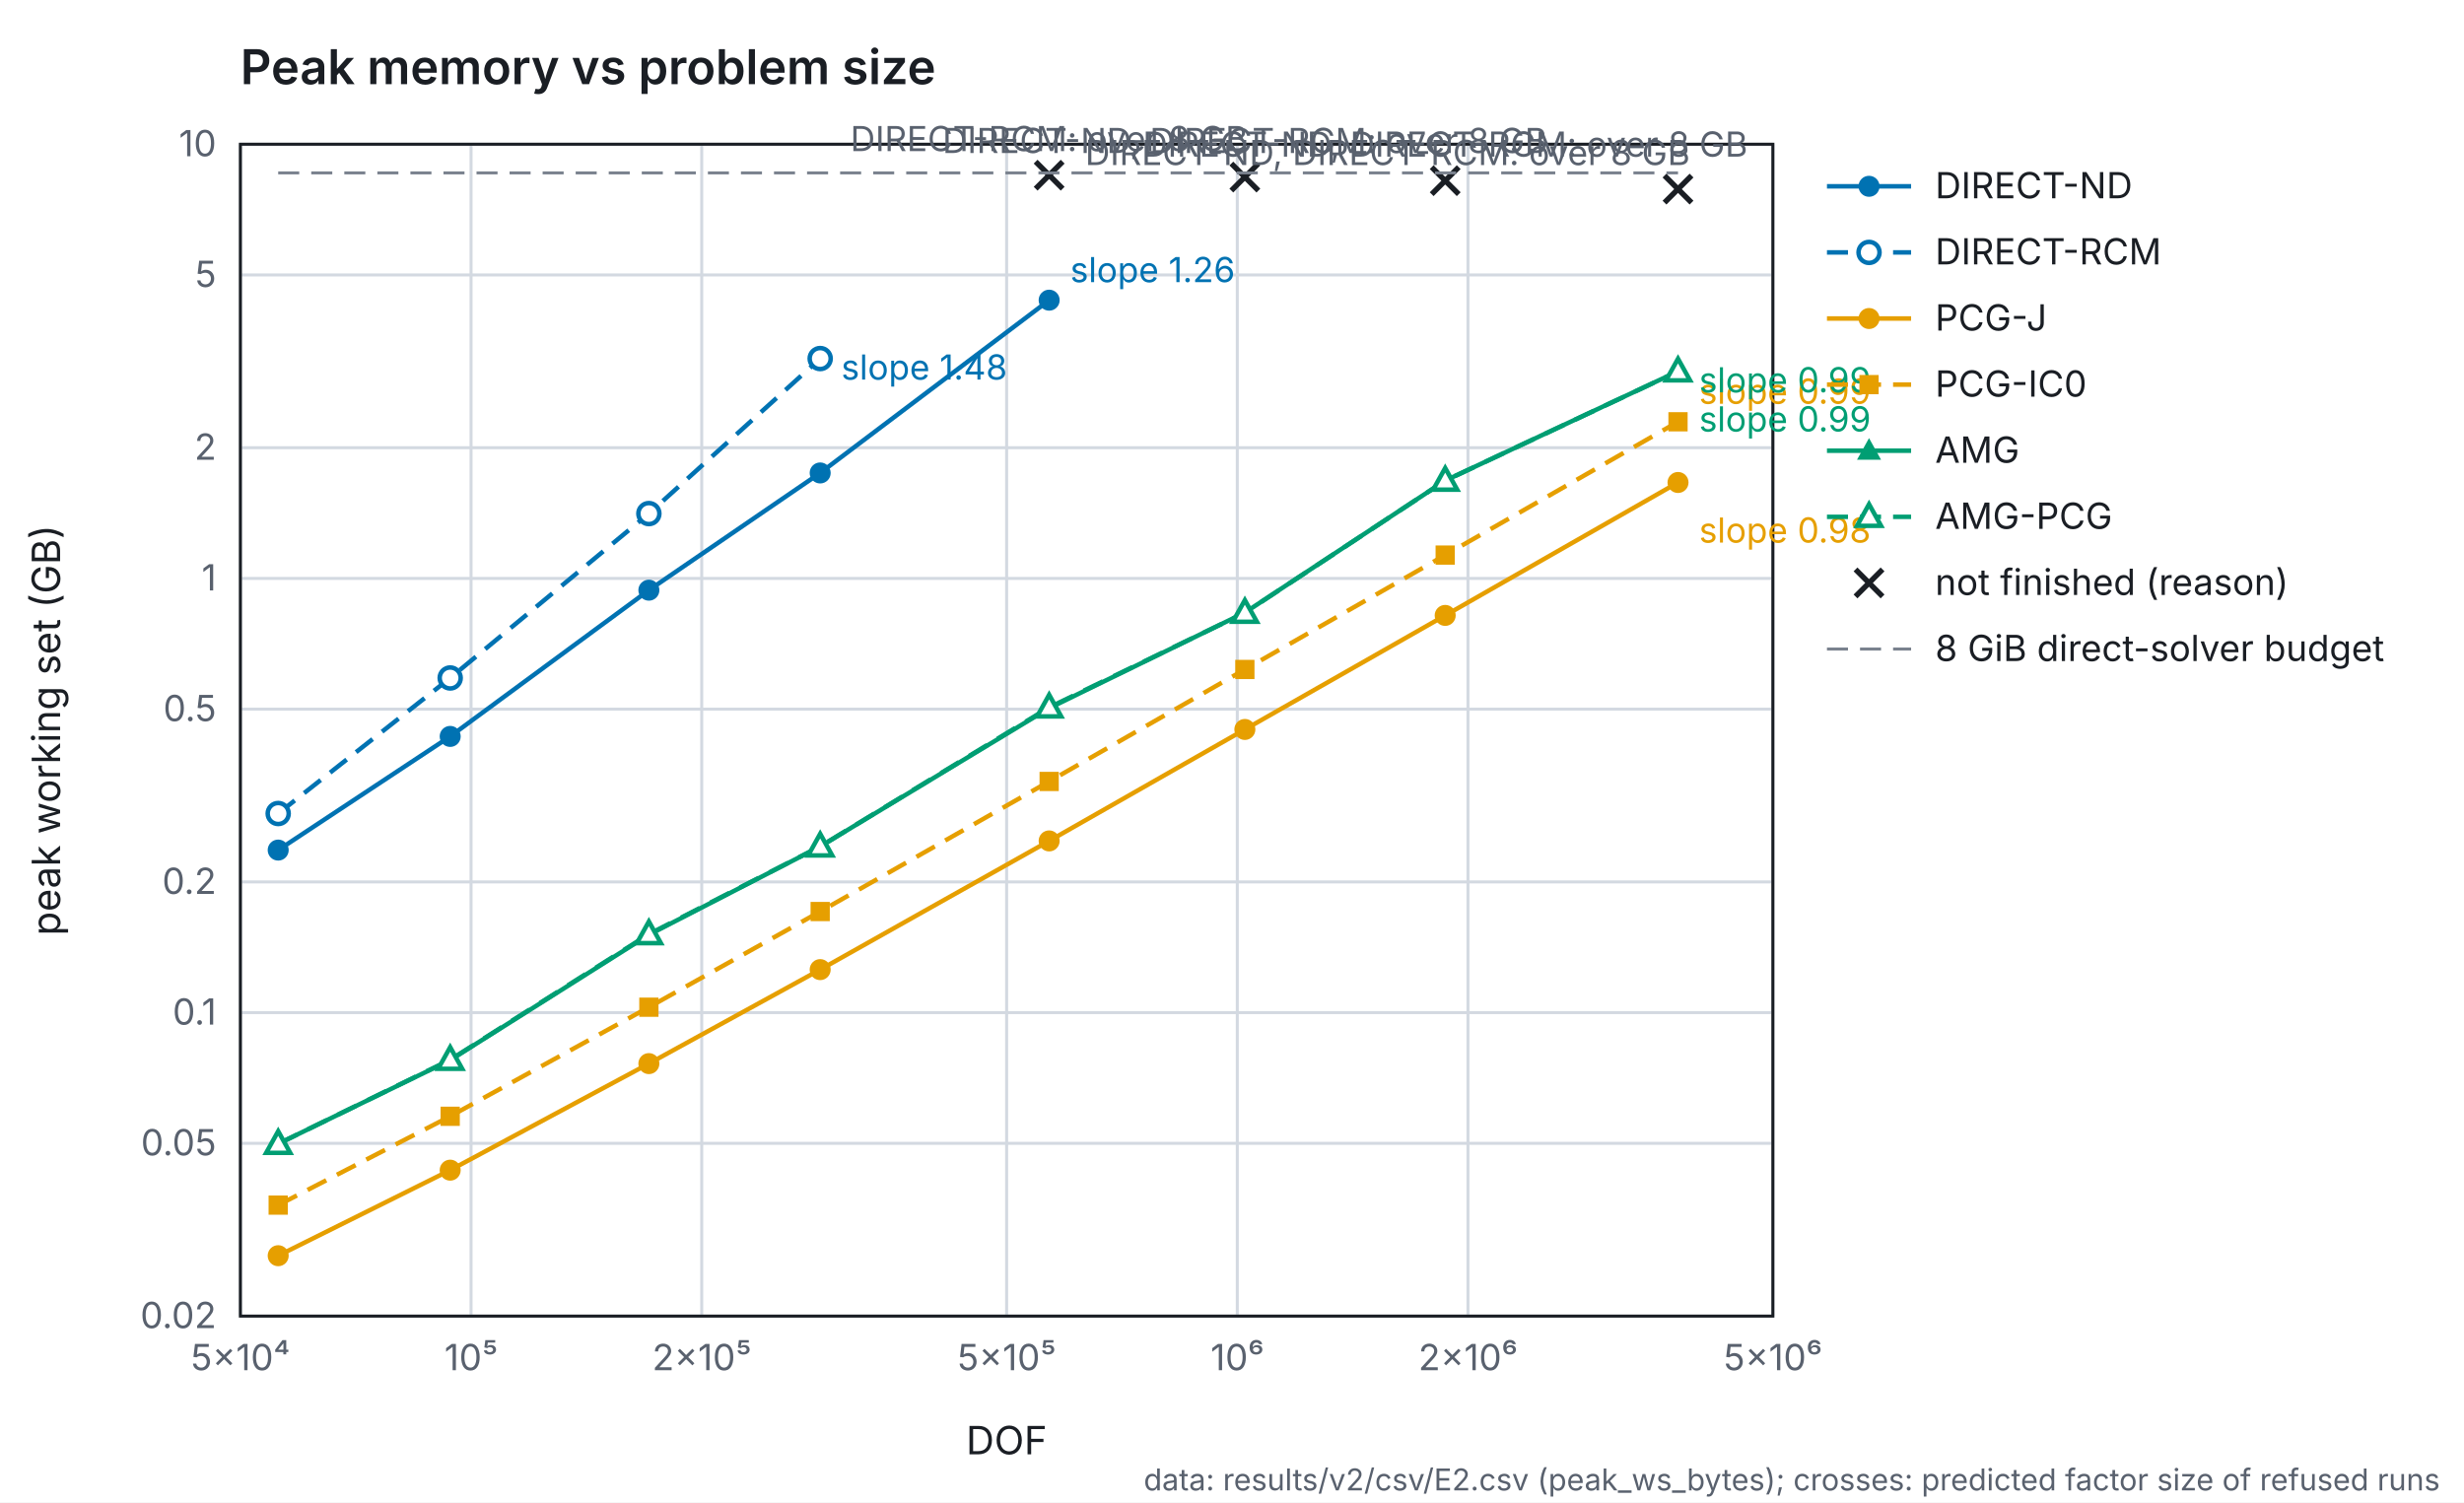
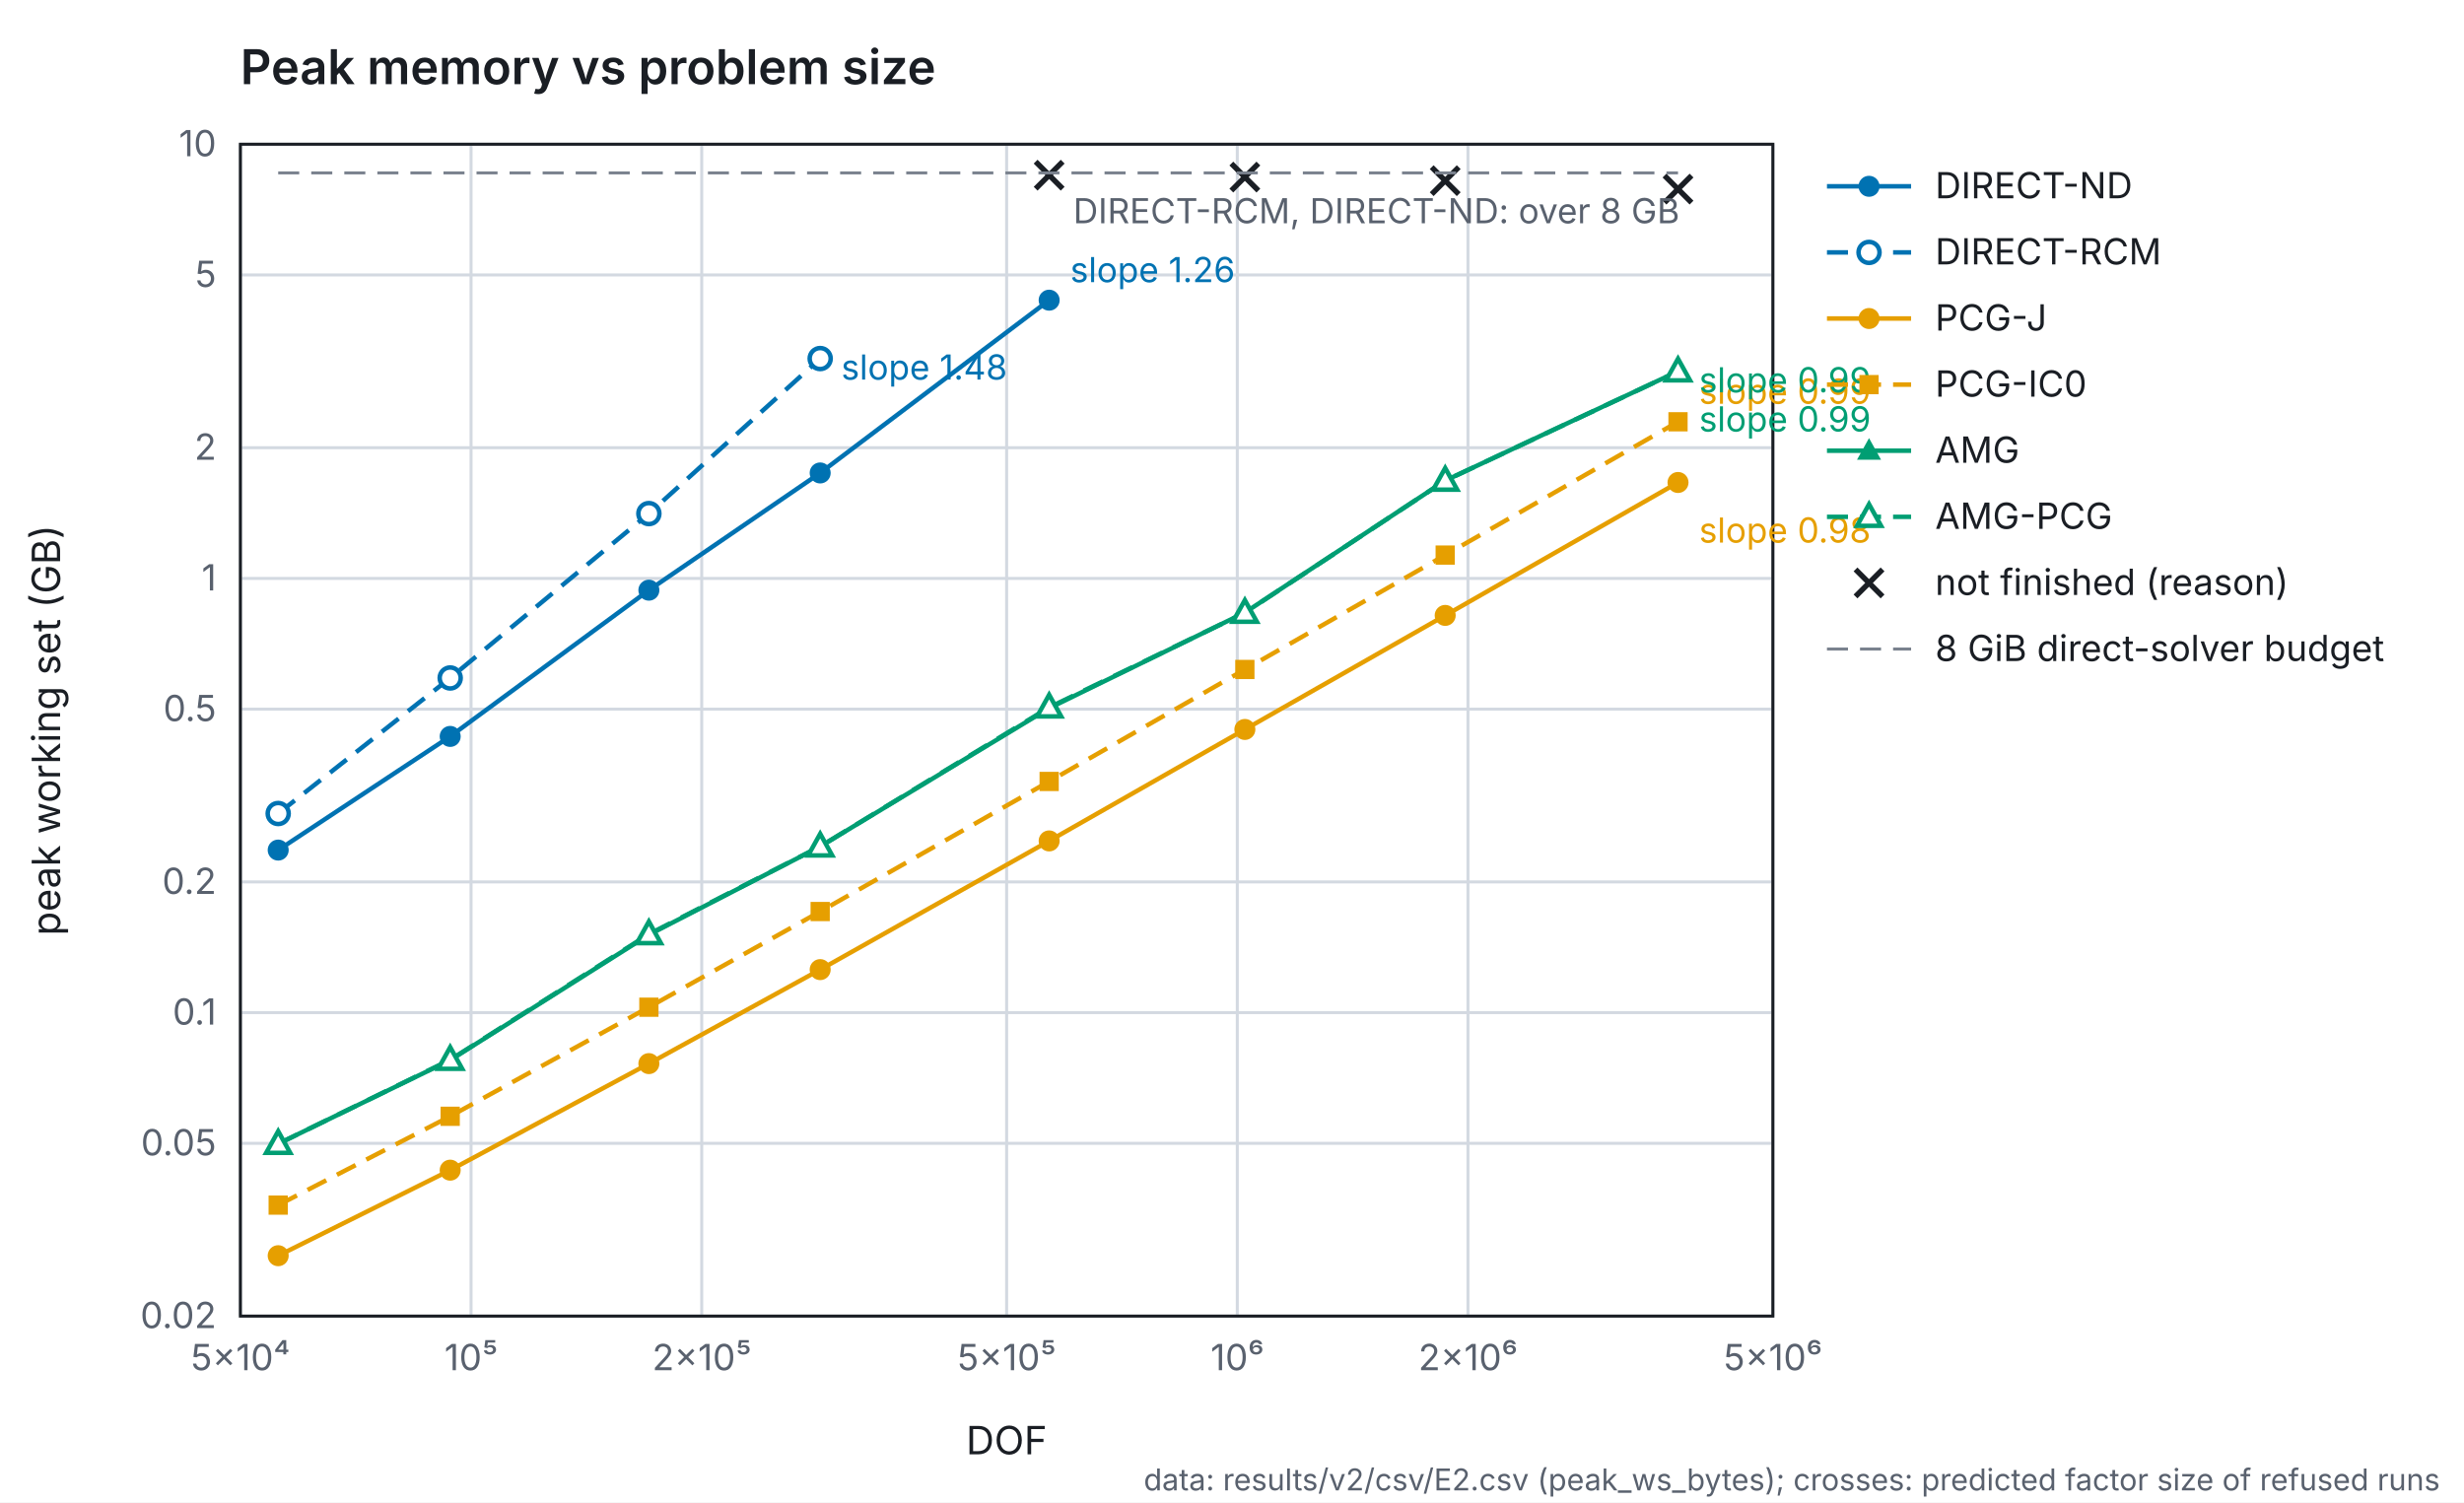
<svg xmlns="http://www.w3.org/2000/svg" width="820" height="500" viewBox="0 0 820 500" font-family="Inter, 'Segoe UI', Arial, sans-serif">
  <rect width="100%" height="100%" fill="#FFFFFF" />
  <defs>
    <clipPath id="plot-area">
      <rect x="80.00" y="48.00" width="510.00" height="390.00" />
    </clipPath>
  </defs>
  <g stroke="#D3D9E1" stroke-width="1">
    <line x1="80.00" y1="48.00" x2="80.00" y2="438.00" />
    <line x1="156.76" y1="48.00" x2="156.76" y2="438.00" />
    <line x1="233.53" y1="48.00" x2="233.53" y2="438.00" />
    <line x1="335.00" y1="48.00" x2="335.00" y2="438.00" />
    <line x1="411.76" y1="48.00" x2="411.76" y2="438.00" />
    <line x1="488.53" y1="48.00" x2="488.53" y2="438.00" />
    <line x1="590.00" y1="48.00" x2="590.00" y2="438.00" />
    <line x1="80.00" y1="438.00" x2="590.00" y2="438.00" />
    <line x1="80.00" y1="380.50" x2="590.00" y2="380.50" />
    <line x1="80.00" y1="337.00" x2="590.00" y2="337.00" />
    <line x1="80.00" y1="293.50" x2="590.00" y2="293.50" />
    <line x1="80.00" y1="236.00" x2="590.00" y2="236.00" />
    <line x1="80.00" y1="192.50" x2="590.00" y2="192.50" />
    <line x1="80.00" y1="149.00" x2="590.00" y2="149.00" />
    <line x1="80.00" y1="91.50" x2="590.00" y2="91.50" />
    <line x1="80.00" y1="48.00" x2="590.00" y2="48.00" />
  </g>
  <g font-size="12" fill="#59616E">
    <text x="80.00" y="456.00" text-anchor="middle">5×10⁴</text>
    <text x="156.76" y="456.00" text-anchor="middle">10⁵</text>
    <text x="233.53" y="456.00" text-anchor="middle">2×10⁵</text>
    <text x="335.00" y="456.00" text-anchor="middle">5×10⁵</text>
    <text x="411.76" y="456.00" text-anchor="middle">10⁶</text>
    <text x="488.53" y="456.00" text-anchor="middle">2×10⁶</text>
    <text x="590.00" y="456.00" text-anchor="middle">5×10⁶</text>
    <text x="72.00" y="442.00" text-anchor="end">0.02</text>
    <text x="72.00" y="384.50" text-anchor="end">0.05</text>
    <text x="72.00" y="341.00" text-anchor="end">0.1</text>
    <text x="72.00" y="297.50" text-anchor="end">0.2</text>
    <text x="72.00" y="240.00" text-anchor="end">0.5</text>
    <text x="72.00" y="196.50" text-anchor="end">1</text>
    <text x="72.00" y="153.00" text-anchor="end">2</text>
    <text x="72.00" y="95.50" text-anchor="end">5</text>
    <text x="72.00" y="52.00" text-anchor="end">10</text>
  </g>
  <rect x="80.00" y="48.00" width="510.00" height="390.00" fill="none" stroke="#1A1E24" stroke-width="1" />
  <text x="80.00" y="28" font-size="16" font-weight="600" fill="#1A1E24">Peak memory vs problem size</text>
  <text x="335.00" y="484.00" font-size="13" text-anchor="middle" fill="#1A1E24">DOF</text>
  <text transform="translate(20 243.00) rotate(-90)" font-size="13" text-anchor="middle" fill="#1A1E24">peak working set (GB)</text>
  <g clip-path="url(#plot-area)">
    <polyline fill="none" stroke="#0072B2" stroke-width="1.50" stroke-linejoin="round" points="92.58,282.91 149.82,245.08 215.94,196.41 272.95,157.40 349.15,99.90" />
    <circle cx="92.58" cy="282.91" r="3.5" fill="#0072B2" />
    <circle cx="149.82" cy="245.08" r="3.5" fill="#0072B2" />
    <circle cx="215.94" cy="196.41" r="3.5" fill="#0072B2" />
    <circle cx="272.95" cy="157.40" r="3.5" fill="#0072B2" />
    <circle cx="349.15" cy="99.90" r="3.5" fill="#0072B2" />
    <polyline fill="none" stroke="#0072B2" stroke-width="1.50" stroke-linejoin="round" stroke-dasharray="7 4" points="92.58,270.74 149.82,225.63 215.94,170.92 272.95,119.33" />
    <circle cx="92.58" cy="270.74" r="3.5" fill="#FFFFFF" stroke="#0072B2" stroke-width="1.5" />
    <circle cx="149.82" cy="225.63" r="3.5" fill="#FFFFFF" stroke="#0072B2" stroke-width="1.5" />
    <circle cx="215.94" cy="170.92" r="3.5" fill="#FFFFFF" stroke="#0072B2" stroke-width="1.5" />
    <circle cx="272.95" cy="119.33" r="3.5" fill="#FFFFFF" stroke="#0072B2" stroke-width="1.5" />
    <polyline fill="none" stroke="#E69F00" stroke-width="1.50" stroke-linejoin="round" points="92.58,417.90 149.82,389.43 215.94,353.97 272.95,322.69 349.15,279.86 414.28,242.76 480.95,204.81 558.43,160.57" />
    <circle cx="92.58" cy="417.90" r="3.5" fill="#E69F00" />
    <circle cx="149.82" cy="389.43" r="3.5" fill="#E69F00" />
    <circle cx="215.94" cy="353.97" r="3.5" fill="#E69F00" />
    <circle cx="272.95" cy="322.69" r="3.5" fill="#E69F00" />
    <circle cx="349.15" cy="279.86" r="3.5" fill="#E69F00" />
    <circle cx="414.28" cy="242.76" r="3.5" fill="#E69F00" />
    <circle cx="480.95" cy="204.81" r="3.5" fill="#E69F00" />
    <circle cx="558.43" cy="160.57" r="3.5" fill="#E69F00" />
    <polyline fill="none" stroke="#E69F00" stroke-width="1.50" stroke-linejoin="round" stroke-dasharray="7 4" points="92.58,401.06 149.82,371.50 215.94,335.20 272.95,303.36 349.15,260.07 414.28,222.80 480.95,184.73 558.43,140.37" />
    <rect x="89.38" y="397.86" width="6.4" height="6.4" fill="#E69F00" />
    <rect x="146.62" y="368.30" width="6.4" height="6.4" fill="#E69F00" />
    <rect x="212.74" y="332.00" width="6.4" height="6.4" fill="#E69F00" />
    <rect x="269.75" y="300.16" width="6.4" height="6.4" fill="#E69F00" />
    <rect x="345.95" y="256.87" width="6.4" height="6.4" fill="#E69F00" />
    <rect x="411.08" y="219.60" width="6.4" height="6.4" fill="#E69F00" />
    <rect x="477.75" y="181.53" width="6.4" height="6.4" fill="#E69F00" />
    <rect x="555.23" y="137.17" width="6.4" height="6.4" fill="#E69F00" />
    <polyline fill="none" stroke="#009E73" stroke-width="1.50" stroke-linejoin="round" points="92.58,380.66 149.82,352.81 215.94,311.09 272.95,281.72 349.15,235.67 414.28,203.87 480.95,159.95 558.43,123.57" />
    <polygon points="92.58,376.46 96.58,383.66 88.58,383.66" fill="#009E73" />
    <polygon points="149.82,348.61 153.82,355.81 145.82,355.81" fill="#009E73" />
    <polygon points="215.94,306.89 219.94,314.09 211.94,314.09" fill="#009E73" />
    <polygon points="272.95,277.52 276.95,284.72 268.95,284.72" fill="#009E73" />
    <polygon points="349.15,231.47 353.15,238.67 345.15,238.67" fill="#009E73" />
    <polygon points="414.28,199.67 418.28,206.87 410.28,206.87" fill="#009E73" />
    <polygon points="480.95,155.75 484.95,162.95 476.95,162.95" fill="#009E73" />
    <polygon points="558.43,119.37 562.43,126.57 554.43,126.57" fill="#009E73" />
    <polyline fill="none" stroke="#009E73" stroke-width="1.50" stroke-linejoin="round" stroke-dasharray="7 4" points="92.58,380.67 149.82,352.70 215.94,310.88 272.95,281.69 349.15,235.42 414.28,203.92 480.95,159.96 558.43,123.59" />
    <polygon points="92.58,376.47 96.58,383.67 88.58,383.67" fill="#FFFFFF" stroke="#009E73" stroke-width="1.5" />
    <polygon points="149.82,348.50 153.82,355.70 145.82,355.70" fill="#FFFFFF" stroke="#009E73" stroke-width="1.5" />
    <polygon points="215.94,306.68 219.94,313.88 211.94,313.88" fill="#FFFFFF" stroke="#009E73" stroke-width="1.5" />
    <polygon points="272.95,277.49 276.95,284.69 268.95,284.69" fill="#FFFFFF" stroke="#009E73" stroke-width="1.5" />
    <polygon points="349.15,231.22 353.15,238.42 345.15,238.42" fill="#FFFFFF" stroke="#009E73" stroke-width="1.5" />
    <polygon points="414.28,199.72 418.28,206.92 410.28,206.92" fill="#FFFFFF" stroke="#009E73" stroke-width="1.5" />
    <polygon points="480.95,155.76 484.95,162.96 476.95,162.96" fill="#FFFFFF" stroke="#009E73" stroke-width="1.5" />
    <polygon points="558.43,119.39 562.43,126.59 554.43,126.59" fill="#FFFFFF" stroke="#009E73" stroke-width="1.5" />
    <path d="M409.78 54.43 L418.78 63.43 M409.78 63.43 L418.78 54.43" stroke="#1A1E24" stroke-width="1.8" />
    <path d="M476.45 55.63 L485.45 64.63 M476.45 64.63 L485.45 55.63" stroke="#1A1E24" stroke-width="1.8" />
    <path d="M553.93 58.43 L562.93 67.43 M553.93 67.43 L562.93 58.43" stroke="#1A1E24" stroke-width="1.8" />
    <path d="M344.65 53.80 L353.65 62.80 M344.65 62.80 L353.65 53.80" stroke="#1A1E24" stroke-width="1.8" />
    <polyline fill="none" stroke="#7A828E" stroke-width="1.00" stroke-linejoin="round" stroke-dasharray="7 4" points="92.58,57.54 558.43,57.54" />
  </g>
  <text x="356.15" y="93.90" font-size="11.5" text-anchor="start" fill="#0072B2">slope 1.26</text>
  <text x="279.95" y="126.33" font-size="11.5" text-anchor="start" fill="#0072B2">slope 1.48</text>
  <text x="565.43" y="180.57" font-size="11.5" text-anchor="start" fill="#E69F00">slope 0.98</text>
  <text x="565.43" y="134.37" font-size="11.5" text-anchor="start" fill="#E69F00">slope 0.99</text>
  <text x="565.43" y="130.57" font-size="11.5" text-anchor="start" fill="#009E73">slope 0.99</text>
  <text x="565.43" y="143.59" font-size="11.5" text-anchor="start" fill="#009E73">slope 0.99</text>
-   <text x="349.15" y="50.30" font-size="11.5" text-anchor="middle" fill="#59616E">DIRECT-RCM: over 8 GB</text>
-   <text x="414.28" y="50.93" font-size="11.5" text-anchor="middle" fill="#59616E">DIRECT-ND, DIRECT-RCM: over 8 GB</text>
-   <text x="480.95" y="52.13" font-size="11.5" text-anchor="middle" fill="#59616E">DIRECT-ND, DIRECT-RCM: over 8 GB</text>
-   <text x="562.43" y="54.93" font-size="11.5" text-anchor="end" fill="#59616E">DIRECT-ND, DIRECT-RCM: over 8 GB</text>
+   <text x="357.15" y="74.30" font-size="11.5" text-anchor="start" fill="#59616E">DIRECT-RCM, DIRECT-ND: over 8 GB</text>
  <text x="812.00" y="496.00" font-size="10" text-anchor="end" fill="#59616E">data: results/v2/csv/E2.csv (peak_ws_bytes); crosses: predicted factor size of refused runs</text>
  <g font-size="12" fill="#1A1E24">
    <line x1="608.00" y1="62.00" x2="636.00" y2="62.00" fill="none" stroke="#0072B2" stroke-width="1.50" stroke-linejoin="round" />
    <circle cx="622.00" cy="62.00" r="3.5" fill="#0072B2" />
    <text x="644.00" y="66.00">DIRECT-ND</text>
    <line x1="608.00" y1="84.00" x2="636.00" y2="84.00" fill="none" stroke="#0072B2" stroke-width="1.50" stroke-linejoin="round" stroke-dasharray="7 4" />
    <circle cx="622.00" cy="84.00" r="3.5" fill="#FFFFFF" stroke="#0072B2" stroke-width="1.5" />
    <text x="644.00" y="88.00">DIRECT-RCM</text>
    <line x1="608.00" y1="106.00" x2="636.00" y2="106.00" fill="none" stroke="#E69F00" stroke-width="1.50" stroke-linejoin="round" />
    <circle cx="622.00" cy="106.00" r="3.5" fill="#E69F00" />
    <text x="644.00" y="110.00">PCG-J</text>
    <line x1="608.00" y1="128.00" x2="636.00" y2="128.00" fill="none" stroke="#E69F00" stroke-width="1.50" stroke-linejoin="round" stroke-dasharray="7 4" />
    <rect x="618.80" y="124.80" width="6.4" height="6.4" fill="#E69F00" />
    <text x="644.00" y="132.00">PCG-IC0</text>
    <line x1="608.00" y1="150.00" x2="636.00" y2="150.00" fill="none" stroke="#009E73" stroke-width="1.50" stroke-linejoin="round" />
    <polygon points="622.00,145.80 626.00,153.00 618.00,153.00" fill="#009E73" />
    <text x="644.00" y="154.00">AMG</text>
    <line x1="608.00" y1="172.00" x2="636.00" y2="172.00" fill="none" stroke="#009E73" stroke-width="1.50" stroke-linejoin="round" stroke-dasharray="7 4" />
    <polygon points="622.00,167.80 626.00,175.00 618.00,175.00" fill="#FFFFFF" stroke="#009E73" stroke-width="1.5" />
    <text x="644.00" y="176.00">AMG-PCG</text>
    <path d="M617.50 189.50 L626.50 198.50 M617.50 198.50 L626.50 189.50" stroke="#1A1E24" stroke-width="1.8" />
    <text x="644.00" y="198.00">not finished (reason)</text>
    <line x1="608.00" y1="216.00" x2="636.00" y2="216.00" fill="none" stroke="#7A828E" stroke-width="1.00" stroke-linejoin="round" stroke-dasharray="7 4" />
    <text x="644.00" y="220.00">8 GiB direct-solver budget</text>
  </g>
</svg>
